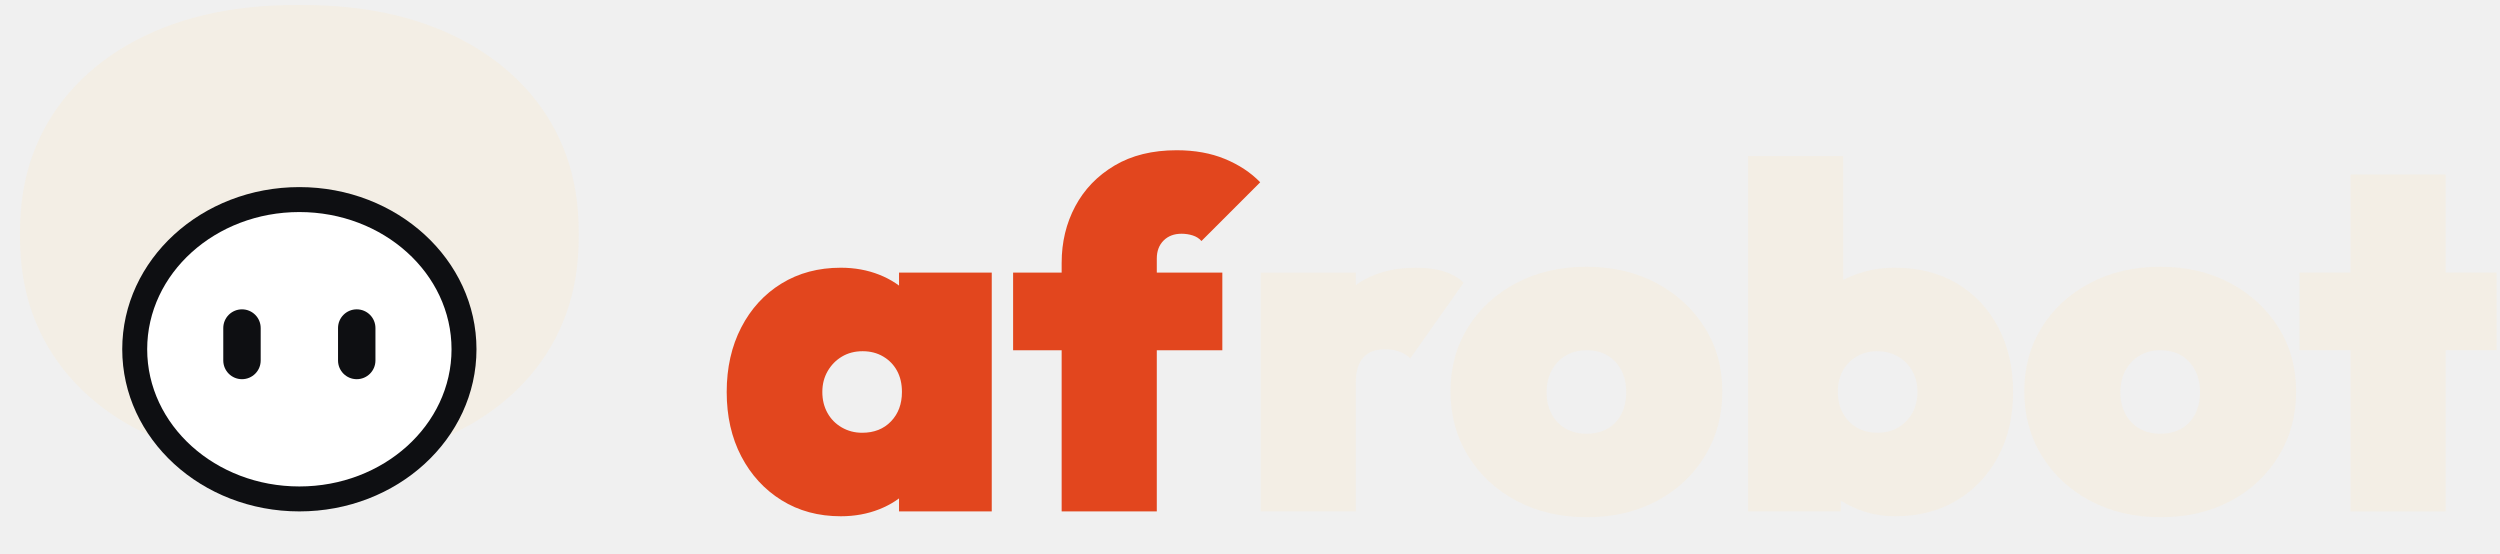
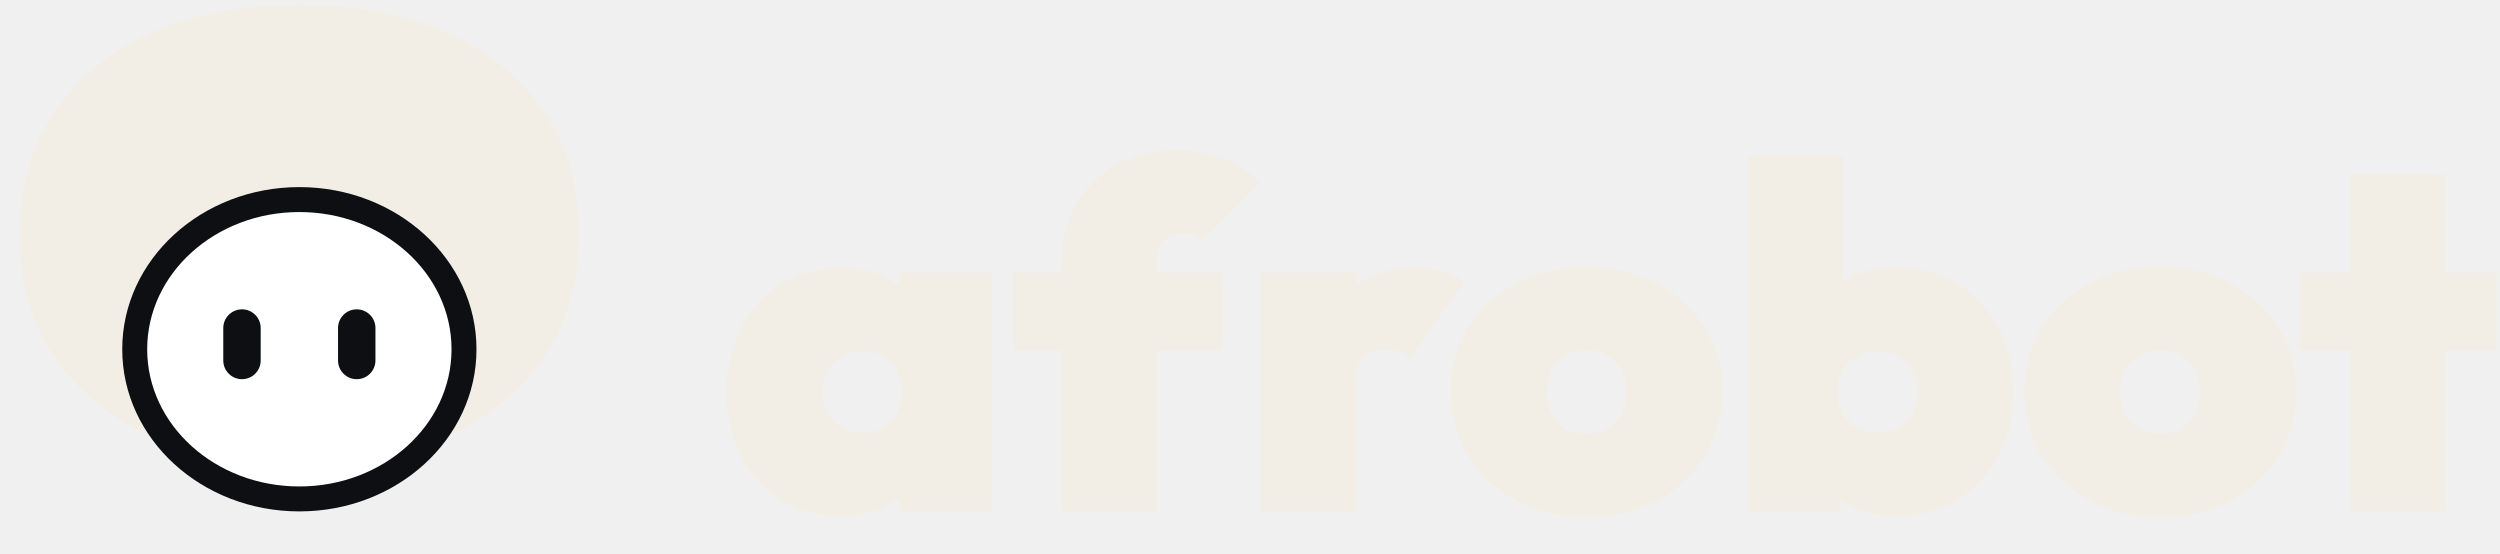
<svg xmlns="http://www.w3.org/2000/svg" viewBox="0 0 515.0 114.0" width="515" height="114">
  <g transform="translate(0.00,0.00)">
    <g transform="scale(1.0278)">
      <path d="M116.00,47.00 L115.96,49.42 L115.84,51.55 L115.65,53.57 L115.37,55.52 L115.02,57.41 L114.59,59.26 L114.09,61.06 L113.50,62.82 L112.84,64.53 L112.11,66.21 L111.30,67.84 L110.42,69.44 L109.47,70.99 L108.44,72.50 L107.35,73.96 L106.19,75.38 L104.95,76.75 L103.66,78.07 L102.29,79.34 L100.87,80.57 L99.38,81.74 L97.82,82.86 L96.21,83.93 L94.55,84.94 L92.82,85.89 L91.04,86.79 L89.20,87.64 L87.32,88.42 L85.38,89.14 L83.39,89.81 L81.35,90.41 L79.25,90.95 L77.11,91.43 L74.92,91.84 L72.67,92.20 L70.37,92.48 L68.00,92.71 L65.54,92.87 L62.95,92.97 L60.00,93.00 L57.05,92.97 L54.46,92.87 L52.00,92.71 L49.63,92.48 L47.33,92.20 L45.08,91.84 L42.89,91.43 L40.75,90.95 L38.65,90.41 L36.61,89.81 L34.62,89.14 L32.68,88.42 L30.80,87.64 L28.96,86.79 L27.18,85.89 L25.45,84.94 L23.79,83.93 L22.18,82.86 L20.62,81.74 L19.13,80.57 L17.71,79.34 L16.34,78.07 L15.05,76.75 L13.81,75.38 L12.65,73.96 L11.56,72.50 L10.53,70.99 L9.58,69.44 L8.70,67.84 L7.89,66.21 L7.16,64.53 L6.50,62.82 L5.91,61.06 L5.41,59.26 L4.98,57.41 L4.63,55.52 L4.35,53.57 L4.16,51.55 L4.04,49.42 L4.00,47.00 L4.04,44.58 L4.16,42.45 L4.35,40.43 L4.63,38.48 L4.98,36.59 L5.41,34.74 L5.91,32.94 L6.50,31.18 L7.16,29.47 L7.89,27.79 L8.70,26.16 L9.58,24.56 L10.53,23.01 L11.56,21.50 L12.65,20.04 L13.81,18.62 L15.05,17.25 L16.34,15.93 L17.71,14.66 L19.13,13.43 L20.62,12.26 L22.18,11.14 L23.79,10.07 L25.45,9.06 L27.18,8.11 L28.96,7.21 L30.80,6.36 L32.68,5.58 L34.62,4.86 L36.61,4.19 L38.65,3.59 L40.75,3.05 L42.89,2.57 L45.08,2.16 L47.33,1.80 L49.63,1.52 L52.00,1.29 L54.46,1.13 L57.05,1.03 L60.00,1.00 L62.95,1.03 L65.54,1.13 L68.00,1.29 L70.37,1.52 L72.67,1.80 L74.92,2.16 L77.11,2.57 L79.25,3.05 L81.35,3.59 L83.39,4.19 L85.38,4.86 L87.32,5.58 L89.20,6.36 L91.04,7.21 L92.82,8.11 L94.55,9.06 L96.21,10.07 L97.82,11.14 L99.38,12.26 L100.87,13.43 L102.29,14.66 L103.66,15.93 L104.95,17.25 L106.19,18.62 L107.35,20.04 L108.44,21.50 L109.47,23.01 L110.42,24.56 L111.30,26.16 L112.11,27.79 L112.84,29.47 L113.50,31.18 L114.09,32.94 L114.59,34.74 L115.02,36.59 L115.37,38.48 L115.65,40.43 L115.84,42.45 L115.96,44.58 Z" fill="#F3EEE5" />
      <ellipse cx="60" cy="70" rx="35.5" ry="32.5" fill="#0E0F12" />
      <ellipse cx="60" cy="70" rx="30.5" ry="27.5" fill="#FFFFFF" />
      <rect x="44.75" y="62.00" width="7.50" height="14.00" rx="3.75" fill="#0E0F12" />
      <rect x="67.75" y="62.00" width="7.50" height="14.00" rx="3.75" fill="#0E0F12" />
    </g>
    <g transform="translate(148.00,105.35) scale(0.1)">
      <defs>
-         <mask id="g38363791" maskUnits="userSpaceOnUse" x="-3000" y="-3000" width="9670" height="6000">
+         <mask id="g48679692" maskUnits="userSpaceOnUse" x="-3000" y="-3000" width="9670" height="6000">
          <rect x="-3000" y="-3000" width="9670" height="6000" fill="#fff" />
          <g fill="#000" stroke="#000" stroke-width="68" stroke-linejoin="round">
            <path d="M252 10Q183 10 130.0 -23.0Q77 -56 47.0 -113.5Q17 -171 17 -246Q17 -321 47.0 -379.0Q77 -437 130.0 -469.5Q183 -502 252 -502Q295 -502 331.5 -487.5Q368 -473 392.5 -447.0Q417 -421 424 -387V-105Q417 -71 392.5 -45.0Q368 -19 331.5 -4.5Q295 10 252 10ZM296 -162Q333 -162 355.5 -185.5Q378 -209 378 -246Q378 -271 368.0 -289.5Q358 -308 339.5 -319.0Q321 -330 297 -330Q273 -330 254.5 -319.0Q236 -308 225.0 -289.0Q214 -270 214 -246Q214 -222 224.5 -203.0Q235 -184 254.0 -173.0Q273 -162 296 -162ZM372 0V-132L399 -252L372 -371V-492H563V0Z" />
            <path d="M707 0V-512Q707 -576 735.0 -628.5Q763 -681 816.0 -712.5Q869 -744 944 -744Q1000 -744 1043.5 -726.0Q1087 -708 1116 -678L995 -557Q988 -565 977.0 -568.5Q966 -572 954 -572Q931 -572 917.0 -558.0Q903 -544 903 -521V0ZM607 -332V-492H1038V-332Z" />
            <path d="M1117 0V-492H1313V0ZM1313 -266 1222 -347Q1260 -427 1310.5 -464.5Q1361 -502 1437 -502Q1471 -502 1495.5 -494.0Q1520 -486 1535 -471L1425 -315Q1418 -323 1404.5 -328.5Q1391 -334 1373 -334Q1343 -334 1328.0 -316.5Q1313 -299 1313 -266Z" />
            <path d="M1789 12Q1708 12 1644.5 -21.5Q1581 -55 1544.5 -114.0Q1508 -173 1508 -247Q1508 -321 1544.0 -379.0Q1580 -437 1643.5 -470.5Q1707 -504 1788 -504Q1869 -504 1932.0 -470.5Q1995 -437 2031.5 -379.0Q2068 -321 2068 -247Q2068 -173 2032.0 -114.0Q1996 -55 1933.0 -21.5Q1870 12 1789 12ZM1788 -160Q1813 -160 1831.5 -170.5Q1850 -181 1860.0 -200.5Q1870 -220 1870 -246Q1870 -272 1859.5 -291.5Q1849 -311 1831.0 -321.5Q1813 -332 1788 -332Q1764 -332 1745.5 -321.0Q1727 -310 1716.5 -290.5Q1706 -271 1706 -245Q1706 -220 1716.5 -200.5Q1727 -181 1745.5 -170.5Q1764 -160 1788 -160Z" />
            <path d="M2424 10Q2380 10 2341.0 -7.0Q2302 -24 2275.0 -52.5Q2248 -81 2240 -115V-387Q2248 -421 2275.0 -447.0Q2302 -473 2341.0 -487.5Q2380 -502 2424 -502Q2497 -502 2551.5 -469.5Q2606 -437 2636.5 -379.0Q2667 -321 2667 -246Q2667 -171 2636.5 -113.5Q2606 -56 2551.5 -23.0Q2497 10 2424 10ZM2121 0V-732H2317V-371L2285 -252L2312 -132V0ZM2388 -162Q2412 -162 2430.5 -173.0Q2449 -184 2459.5 -203.0Q2470 -222 2470 -246Q2470 -270 2459.5 -289.0Q2449 -308 2430.0 -319.0Q2411 -330 2387 -330Q2363 -330 2344.5 -319.0Q2326 -308 2316.0 -289.5Q2306 -271 2306 -246Q2306 -221 2316.5 -202.0Q2327 -183 2345.5 -172.5Q2364 -162 2388 -162Z" />
            <path d="M2971 12Q2890 12 2826.5 -21.5Q2763 -55 2726.5 -114.0Q2690 -173 2690 -247Q2690 -321 2726.0 -379.0Q2762 -437 2825.5 -470.5Q2889 -504 2970 -504Q3051 -504 3114.0 -470.5Q3177 -437 3213.5 -379.0Q3250 -321 3250 -247Q3250 -173 3214.0 -114.0Q3178 -55 3115.0 -21.5Q3052 12 2971 12ZM2970 -160Q2995 -160 3013.5 -170.5Q3032 -181 3042.0 -200.5Q3052 -220 3052 -246Q3052 -272 3041.5 -291.5Q3031 -311 3013.0 -321.5Q2995 -332 2970 -332Q2946 -332 2927.5 -321.0Q2909 -310 2898.5 -290.5Q2888 -271 2888 -245Q2888 -220 2898.5 -200.5Q2909 -181 2927.5 -170.5Q2946 -160 2970 -160Z" />
            <path d="M3362 0V-694H3558V0ZM3257 -332V-492H3663V-332Z" />
          </g>
        </mask>
      </defs>
-       <g mask="url(#g38363791)" />
-       <path d="M252 10Q183 10 130.0 -23.0Q77 -56 47.0 -113.5Q17 -171 17 -246Q17 -321 47.0 -379.0Q77 -437 130.0 -469.5Q183 -502 252 -502Q295 -502 331.5 -487.5Q368 -473 392.5 -447.0Q417 -421 424 -387V-105Q417 -71 392.5 -45.0Q368 -19 331.5 -4.5Q295 10 252 10ZM296 -162Q333 -162 355.5 -185.5Q378 -209 378 -246Q378 -271 368.0 -289.5Q358 -308 339.5 -319.0Q321 -330 297 -330Q273 -330 254.5 -319.0Q236 -308 225.0 -289.0Q214 -270 214 -246Q214 -222 224.5 -203.0Q235 -184 254.0 -173.0Q273 -162 296 -162ZM372 0V-132L399 -252L372 -371V-492H563V0Z" fill="#E2461E" />
-       <path d="M707 0V-512Q707 -576 735.0 -628.5Q763 -681 816.0 -712.5Q869 -744 944 -744Q1000 -744 1043.5 -726.0Q1087 -708 1116 -678L995 -557Q988 -565 977.0 -568.5Q966 -572 954 -572Q931 -572 917.0 -558.0Q903 -544 903 -521V0ZM607 -332V-492H1038V-332Z" fill="#E2461E" />
+       <g mask="url(#g48679692)" />
+       <path d="M252 10Q183 10 130.0 -23.0Q77 -56 47.0 -113.5Q17 -171 17 -246Q17 -321 47.0 -379.0Q77 -437 130.0 -469.5Q183 -502 252 -502Q295 -502 331.5 -487.5Q368 -473 392.5 -447.0Q417 -421 424 -387V-105Q417 -71 392.5 -45.0Q368 -19 331.5 -4.5Q295 10 252 10ZM296 -162Q333 -162 355.5 -185.5Q378 -209 378 -246Q378 -271 368.0 -289.5Q358 -308 339.5 -319.0Q321 -330 297 -330Q273 -330 254.5 -319.0Q236 -308 225.0 -289.0Q214 -270 214 -246Q214 -222 224.5 -203.0Q235 -184 254.0 -173.0Q273 -162 296 -162ZM372 0V-132L399 -252L372 -371V-492H563V0Z" fill="#F3EEE5" />
+       <path d="M707 0V-512Q707 -576 735.0 -628.5Q763 -681 816.0 -712.5Q869 -744 944 -744Q1000 -744 1043.5 -726.0Q1087 -708 1116 -678L995 -557Q988 -565 977.0 -568.5Q966 -572 954 -572Q931 -572 917.0 -558.0Q903 -544 903 -521V0ZM607 -332V-492H1038V-332Z" fill="#F3EEE5" />
      <path d="M1117 0V-492H1313V0ZM1313 -266 1222 -347Q1260 -427 1310.5 -464.5Q1361 -502 1437 -502Q1471 -502 1495.5 -494.0Q1520 -486 1535 -471L1425 -315Q1418 -323 1404.5 -328.5Q1391 -334 1373 -334Q1343 -334 1328.0 -316.5Q1313 -299 1313 -266Z" fill="#F3EEE5" />
      <path d="M1789 12Q1708 12 1644.5 -21.5Q1581 -55 1544.5 -114.0Q1508 -173 1508 -247Q1508 -321 1544.0 -379.0Q1580 -437 1643.5 -470.5Q1707 -504 1788 -504Q1869 -504 1932.0 -470.5Q1995 -437 2031.5 -379.0Q2068 -321 2068 -247Q2068 -173 2032.0 -114.0Q1996 -55 1933.0 -21.5Q1870 12 1789 12ZM1788 -160Q1813 -160 1831.5 -170.5Q1850 -181 1860.0 -200.5Q1870 -220 1870 -246Q1870 -272 1859.5 -291.5Q1849 -311 1831.0 -321.5Q1813 -332 1788 -332Q1764 -332 1745.5 -321.0Q1727 -310 1716.5 -290.5Q1706 -271 1706 -245Q1706 -220 1716.5 -200.5Q1727 -181 1745.5 -170.5Q1764 -160 1788 -160Z" fill="#F3EEE5" />
      <path d="M2424 10Q2380 10 2341.0 -7.0Q2302 -24 2275.0 -52.5Q2248 -81 2240 -115V-387Q2248 -421 2275.0 -447.0Q2302 -473 2341.0 -487.5Q2380 -502 2424 -502Q2497 -502 2551.5 -469.5Q2606 -437 2636.5 -379.0Q2667 -321 2667 -246Q2667 -171 2636.5 -113.5Q2606 -56 2551.5 -23.0Q2497 10 2424 10ZM2121 0V-732H2317V-371L2285 -252L2312 -132V0ZM2388 -162Q2412 -162 2430.5 -173.0Q2449 -184 2459.5 -203.0Q2470 -222 2470 -246Q2470 -270 2459.5 -289.0Q2449 -308 2430.0 -319.0Q2411 -330 2387 -330Q2363 -330 2344.5 -319.0Q2326 -308 2316.0 -289.5Q2306 -271 2306 -246Q2306 -221 2316.5 -202.0Q2327 -183 2345.5 -172.5Q2364 -162 2388 -162Z" fill="#F3EEE5" />
      <path d="M2971 12Q2890 12 2826.5 -21.5Q2763 -55 2726.5 -114.0Q2690 -173 2690 -247Q2690 -321 2726.0 -379.0Q2762 -437 2825.5 -470.5Q2889 -504 2970 -504Q3051 -504 3114.0 -470.5Q3177 -437 3213.5 -379.0Q3250 -321 3250 -247Q3250 -173 3214.0 -114.0Q3178 -55 3115.0 -21.5Q3052 12 2971 12ZM2970 -160Q2995 -160 3013.5 -170.5Q3032 -181 3042.0 -200.5Q3052 -220 3052 -246Q3052 -272 3041.5 -291.5Q3031 -311 3013.0 -321.5Q2995 -332 2970 -332Q2946 -332 2927.5 -321.0Q2909 -310 2898.5 -290.5Q2888 -271 2888 -245Q2888 -220 2898.5 -200.5Q2909 -181 2927.5 -170.5Q2946 -160 2970 -160Z" fill="#F3EEE5" />
      <path d="M3362 0V-694H3558V0ZM3257 -332V-492H3663V-332Z" fill="#F3EEE5" />
    </g>
  </g>
</svg>
